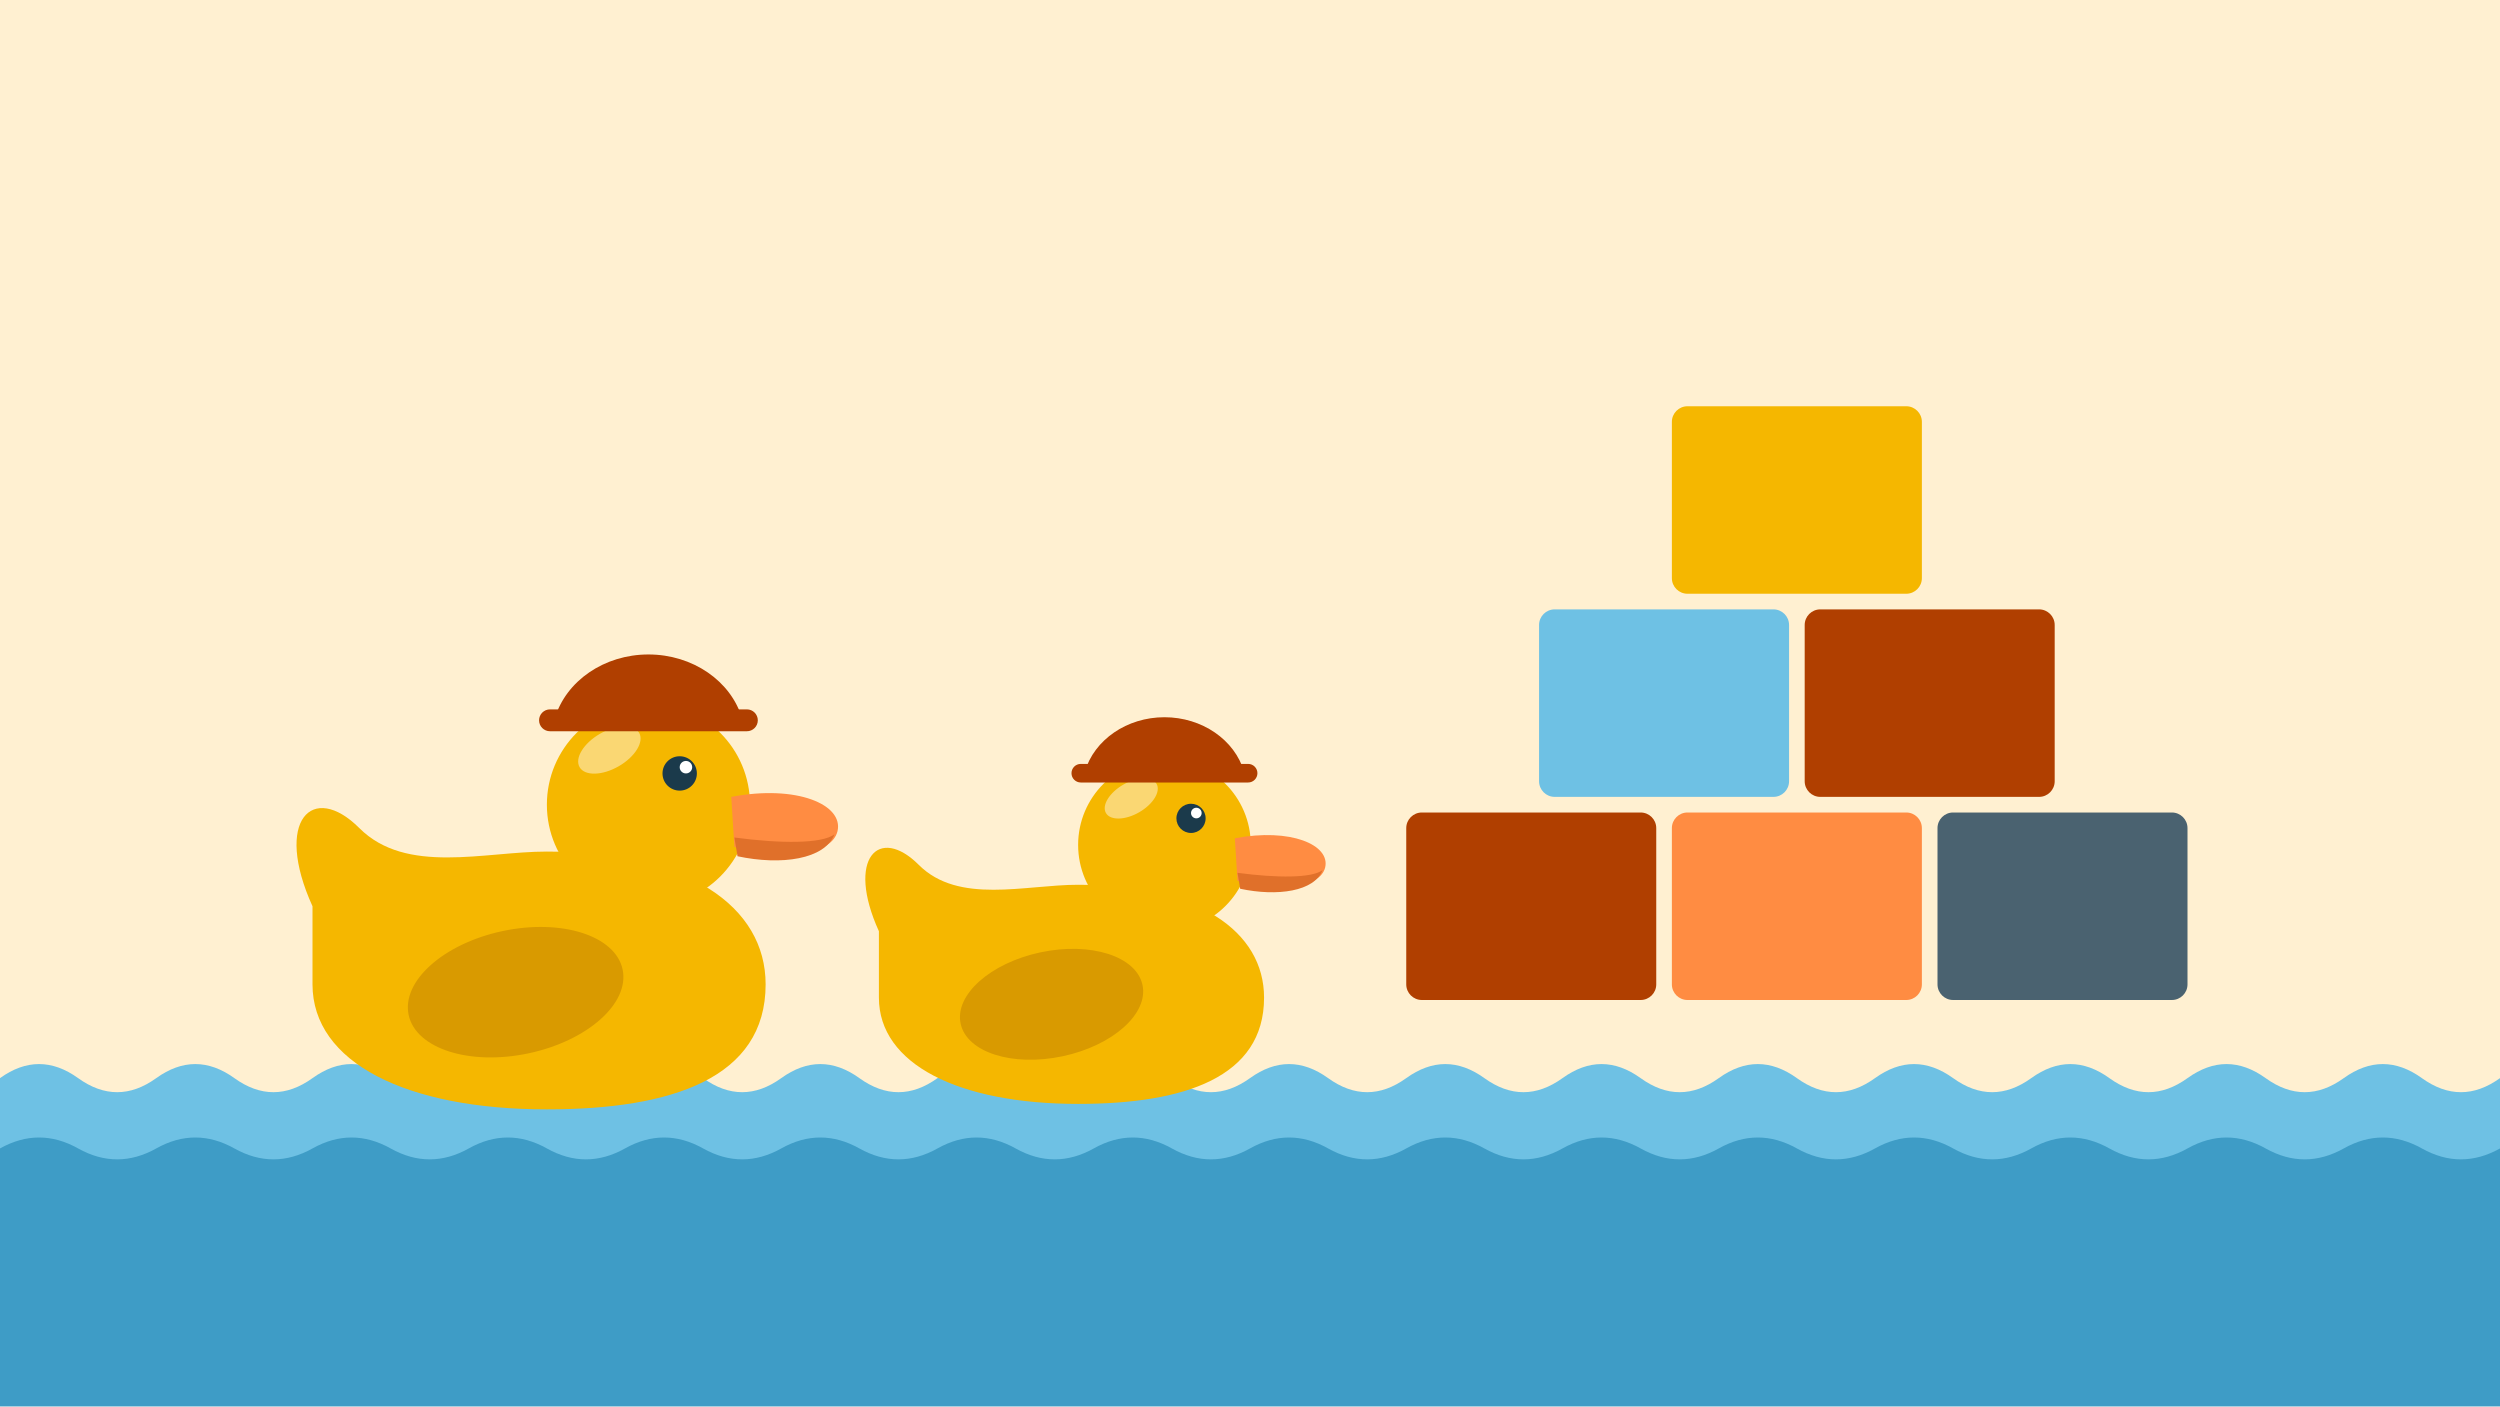
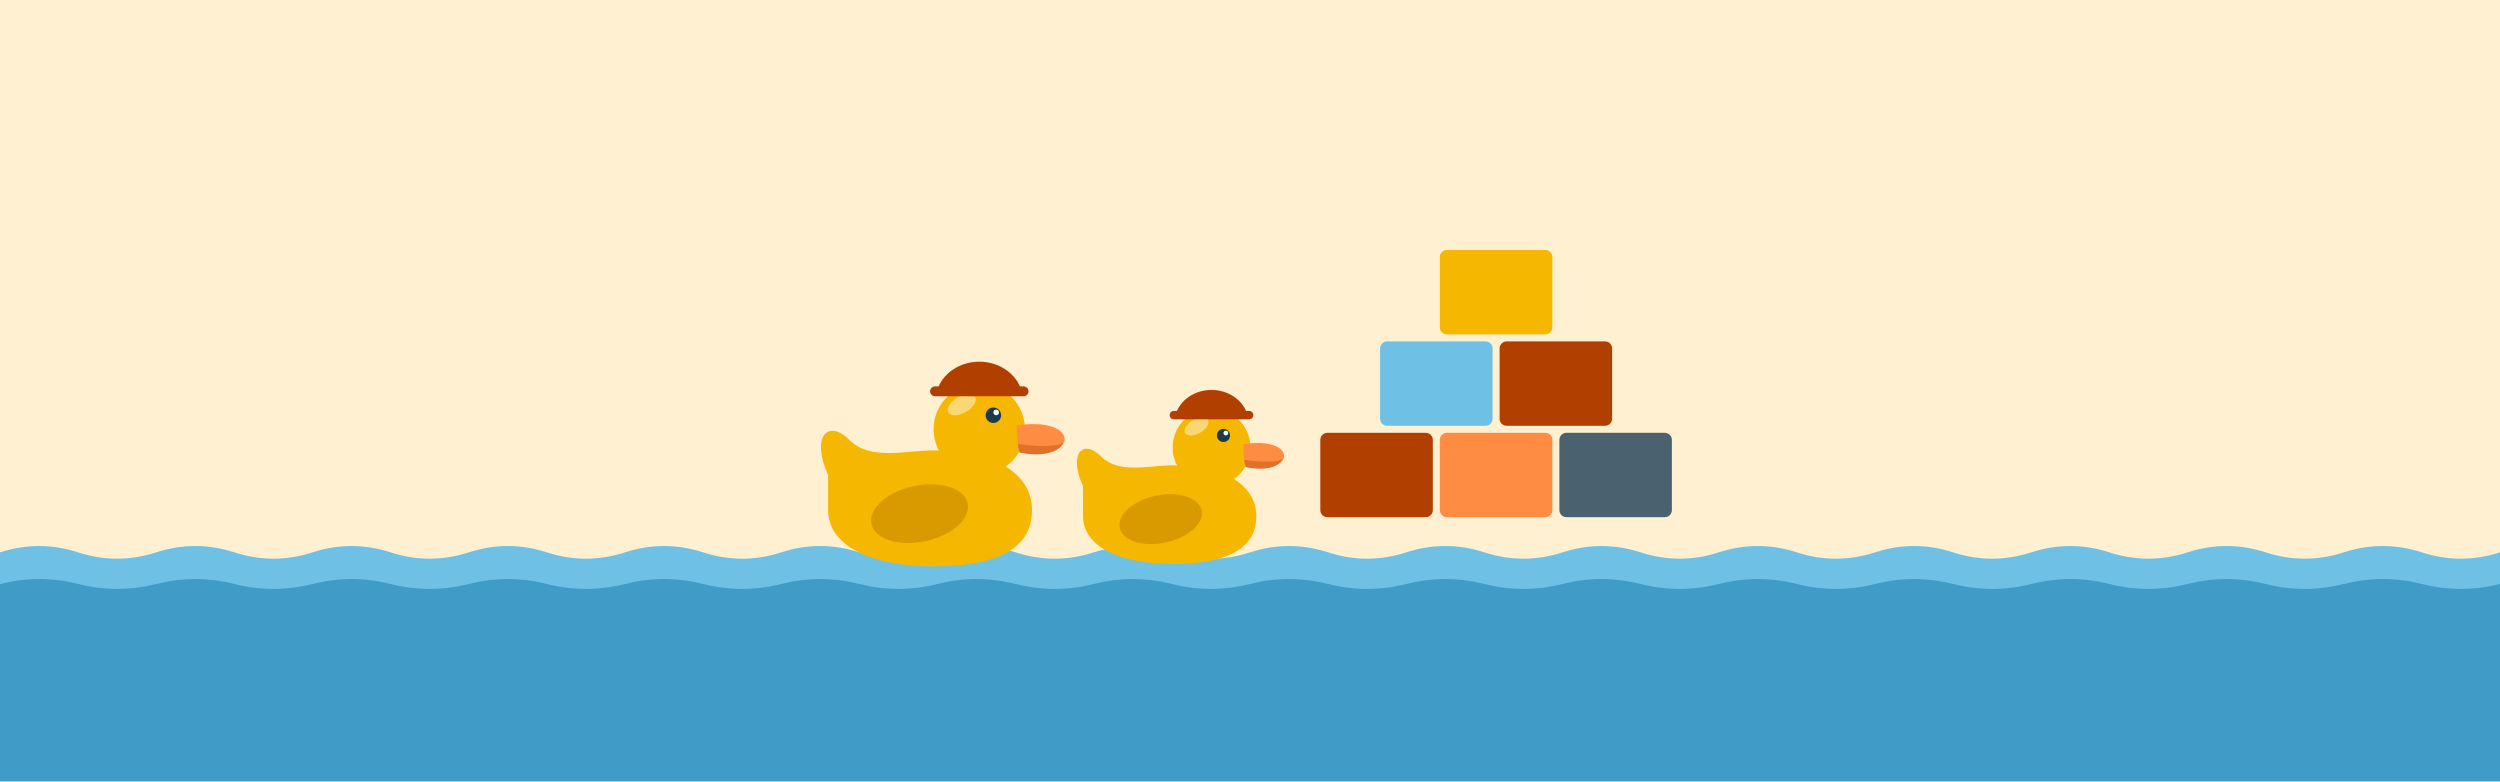
- <svg xmlns="http://www.w3.org/2000/svg" viewBox="0 0 1600 900" width="1600" height="900">
-   <rect width="1600" height="900" fill="#FFF0D1" />
-   <path d="M0 690 q25 -18 50 0 t50 0 q25 -18 50 0 t50 0 q25 -18 50 0 t50 0 q25 -18 50 0 t50 0 q25 -18 50 0 t50 0 q25 -18 50 0 t50 0 q25 -18 50 0 t50 0 q25 -18 50 0 t50 0 q25 -18 50 0 t50 0 q25 -18 50 0 t50 0 q25 -18 50 0 t50 0 q25 -18 50 0 t50 0 q25 -18 50 0 t50 0 q25 -18 50 0 t50 0 q25 -18 50 0 t50 0 q25 -18 50 0 t50 0 V900 H0Z" fill="#6EC1E4" />
-   <g fill="#B03F00">
-     <rect x="900" y="520" width="160" height="120" rx="10" />
-     <rect x="1070" y="520" width="160" height="120" rx="10" fill="#FF8C42" />
-     <rect x="985" y="390" width="160" height="120" rx="10" fill="#6EC1E4" />
-     <rect x="1240" y="520" width="160" height="120" rx="10" fill="#4A6270" />
-     <rect x="1155" y="390" width="160" height="120" rx="10" />
-     <rect x="1070" y="260" width="160" height="120" rx="10" fill="#F5B700" />
+ <svg xmlns="http://www.w3.org/2000/svg" viewBox="0 0 1600 500" width="1600" height="500">
+   <rect width="1600" height="500" fill="#FFF0D1" />
+   <path d="M0 353.5 q25 -8.1 50 0 t50 0 q25 -8.1 50 0 t50 0 q25 -8.1 50 0 t50 0 q25 -8.1 50 0 t50 0 q25 -8.1 50 0 t50 0 q25 -8.1 50 0 t50 0 q25 -8.1 50 0 t50 0 q25 -8.1 50 0 t50 0 q25 -8.1 50 0 t50 0 q25 -8.1 50 0 t50 0 q25 -8.1 50 0 t50 0 q25 -8.1 50 0 t50 0 q25 -8.1 50 0 t50 0 q25 -8.1 50 0 t50 0 q25 -8.1 50 0 t50 0 q25 -8.1 50 0 t50 0 V500 H0Z" fill="#6EC1E4" />
+   <g transform="translate(440 43) scale(0.45)">
+     <g fill="#B03F00">
+       <rect x="900" y="520" width="160" height="120" rx="10" />
+       <rect x="1070" y="520" width="160" height="120" rx="10" fill="#FF8C42" />
+       <rect x="985" y="390" width="160" height="120" rx="10" fill="#6EC1E4" />
+       <rect x="1240" y="520" width="160" height="120" rx="10" fill="#4A6270" />
+       <rect x="1155" y="390" width="160" height="120" rx="10" />
+       <rect x="1070" y="260" width="160" height="120" rx="10" fill="#F5B700" />
+     </g>
+     <g transform="translate(350 620) scale(1 1)">
+       <path d="M-150-40C-175-95-150-120-120-90-90-60-40-75 0-75 90-75 140-40 140 10 140 70 80 90 0 90-90 90-150 60-150 10Z" fill="#F5B700" />
+       <ellipse cx="-20" cy="15" rx="70" ry="40" fill="#D99A00" transform="rotate(-12 -20 15)" />
+       <circle cx="65" cy="-105" r="65" fill="#F5B700" />
+       <path d="M118-110C160-118 190-105 186-88 182-72 150-70 120-78Z" fill="#FF8C42" />
+       <path d="M120-84C150-80 176-80 184-86 178-70 150-66 122-72Z" fill="#E0702A" />
+       <circle cx="85" cy="-125" r="11" fill="#1B3A4B" />
+       <circle cx="89" cy="-129" r="4" fill="#FFFFFF" />
+       <ellipse cx="40" cy="-140" rx="22" ry="12" fill="#FFFFFF" opacity=".45" transform="rotate(-30 40 -140)" />
+       <path d="M5-160A62 55 0 0 1 125-160Z" fill="#B03F00" />
+       <rect x="-5" y="-166" width="140" height="14" rx="7" fill="#B03F00" />
+     </g>
+     <g transform="translate(690 630) scale(0.85 0.85)">
+       <path d="M-150-40C-175-95-150-120-120-90-90-60-40-75 0-75 90-75 140-40 140 10 140 70 80 90 0 90-90 90-150 60-150 10Z" fill="#F5B700" />
+       <ellipse cx="-20" cy="15" rx="70" ry="40" fill="#D99A00" transform="rotate(-12 -20 15)" />
+       <circle cx="65" cy="-105" r="65" fill="#F5B700" />
+       <path d="M118-110C160-118 190-105 186-88 182-72 150-70 120-78Z" fill="#FF8C42" />
+       <path d="M120-84C150-80 176-80 184-86 178-70 150-66 122-72Z" fill="#E0702A" />
+       <circle cx="85" cy="-125" r="11" fill="#1B3A4B" />
+       <circle cx="89" cy="-129" r="4" fill="#FFFFFF" />
+       <ellipse cx="40" cy="-140" rx="22" ry="12" fill="#FFFFFF" opacity=".45" transform="rotate(-30 40 -140)" />
+       <path d="M5-160A62 55 0 0 1 125-160Z" fill="#B03F00" />
+       <rect x="-5" y="-166" width="140" height="14" rx="7" fill="#B03F00" />
+     </g>
  </g>
-   <g transform="translate(350 620) scale(1 1)">
-     <path d="M-150-40C-175-95-150-120-120-90-90-60-40-75 0-75 90-75 140-40 140 10 140 70 80 90 0 90-90 90-150 60-150 10Z" fill="#F5B700" />
-     <ellipse cx="-20" cy="15" rx="70" ry="40" fill="#D99A00" transform="rotate(-12 -20 15)" />
-     <circle cx="65" cy="-105" r="65" fill="#F5B700" />
-     <path d="M118-110C160-118 190-105 186-88 182-72 150-70 120-78Z" fill="#FF8C42" />
-     <path d="M120-84C150-80 176-80 184-86 178-70 150-66 122-72Z" fill="#E0702A" />
-     <circle cx="85" cy="-125" r="11" fill="#1B3A4B" />
-     <circle cx="89" cy="-129" r="4" fill="#FFFFFF" />
-     <ellipse cx="40" cy="-140" rx="22" ry="12" fill="#FFFFFF" opacity=".45" transform="rotate(-30 40 -140)" />
-     <path d="M5-160A62 55 0 0 1 125-160Z" fill="#B03F00" />
-     <rect x="-5" y="-166" width="140" height="14" rx="7" fill="#B03F00" />
-   </g>
-   <g transform="translate(690 630) scale(0.85 0.85)">
-     <path d="M-150-40C-175-95-150-120-120-90-90-60-40-75 0-75 90-75 140-40 140 10 140 70 80 90 0 90-90 90-150 60-150 10Z" fill="#F5B700" />
-     <ellipse cx="-20" cy="15" rx="70" ry="40" fill="#D99A00" transform="rotate(-12 -20 15)" />
-     <circle cx="65" cy="-105" r="65" fill="#F5B700" />
-     <path d="M118-110C160-118 190-105 186-88 182-72 150-70 120-78Z" fill="#FF8C42" />
-     <path d="M120-84C150-80 176-80 184-86 178-70 150-66 122-72Z" fill="#E0702A" />
-     <circle cx="85" cy="-125" r="11" fill="#1B3A4B" />
-     <circle cx="89" cy="-129" r="4" fill="#FFFFFF" />
-     <ellipse cx="40" cy="-140" rx="22" ry="12" fill="#FFFFFF" opacity=".45" transform="rotate(-30 40 -140)" />
-     <path d="M5-160A62 55 0 0 1 125-160Z" fill="#B03F00" />
-     <rect x="-5" y="-166" width="140" height="14" rx="7" fill="#B03F00" />
-   </g>
-   <path d="M0 735 q25 -14 50 0 t50 0 q25 -14 50 0 t50 0 q25 -14 50 0 t50 0 q25 -14 50 0 t50 0 q25 -14 50 0 t50 0 q25 -14 50 0 t50 0 q25 -14 50 0 t50 0 q25 -14 50 0 t50 0 q25 -14 50 0 t50 0 q25 -14 50 0 t50 0 q25 -14 50 0 t50 0 q25 -14 50 0 t50 0 q25 -14 50 0 t50 0 q25 -14 50 0 t50 0 q25 -14 50 0 t50 0 q25 -14 50 0 t50 0 V900 H0Z" fill="#3E9CC6" />
+   <path d="M0 373.75 q25 -6.3 50 0 t50 0 q25 -6.3 50 0 t50 0 q25 -6.3 50 0 t50 0 q25 -6.3 50 0 t50 0 q25 -6.3 50 0 t50 0 q25 -6.3 50 0 t50 0 q25 -6.3 50 0 t50 0 q25 -6.3 50 0 t50 0 q25 -6.3 50 0 t50 0 q25 -6.3 50 0 t50 0 q25 -6.3 50 0 t50 0 q25 -6.3 50 0 t50 0 q25 -6.3 50 0 t50 0 q25 -6.3 50 0 t50 0 q25 -6.3 50 0 t50 0 q25 -6.3 50 0 t50 0 V500 H0Z" fill="#3E9CC6" />
</svg>
